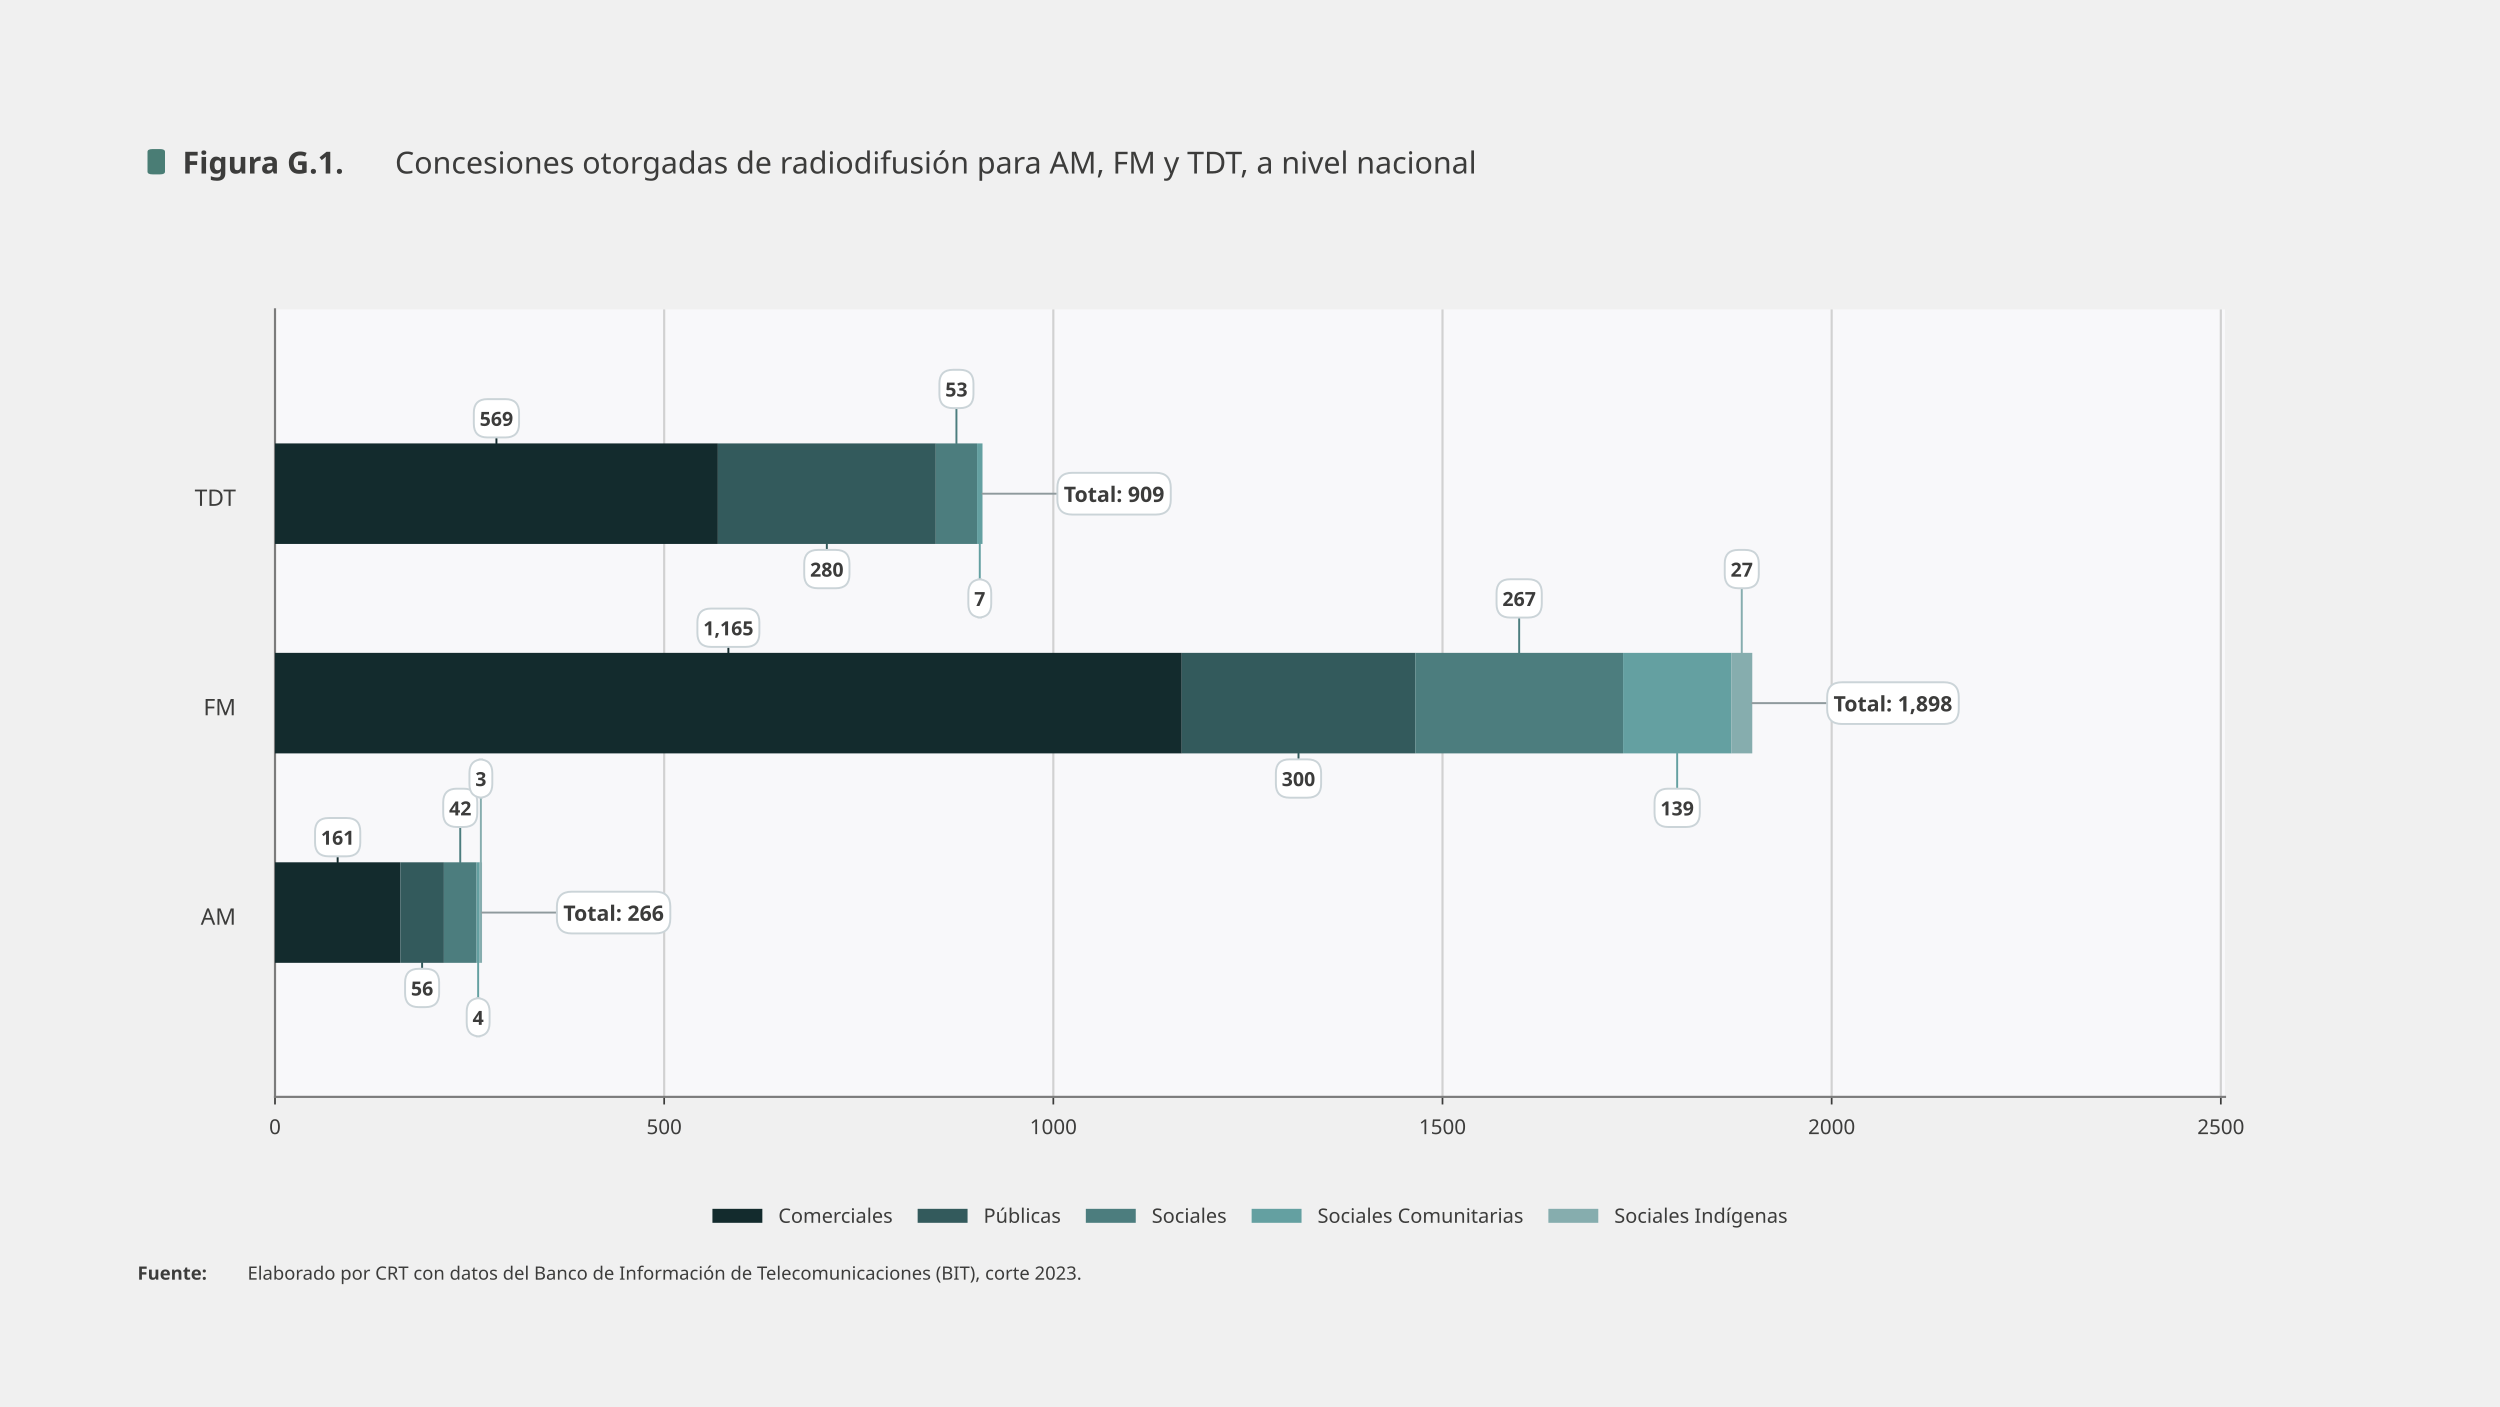
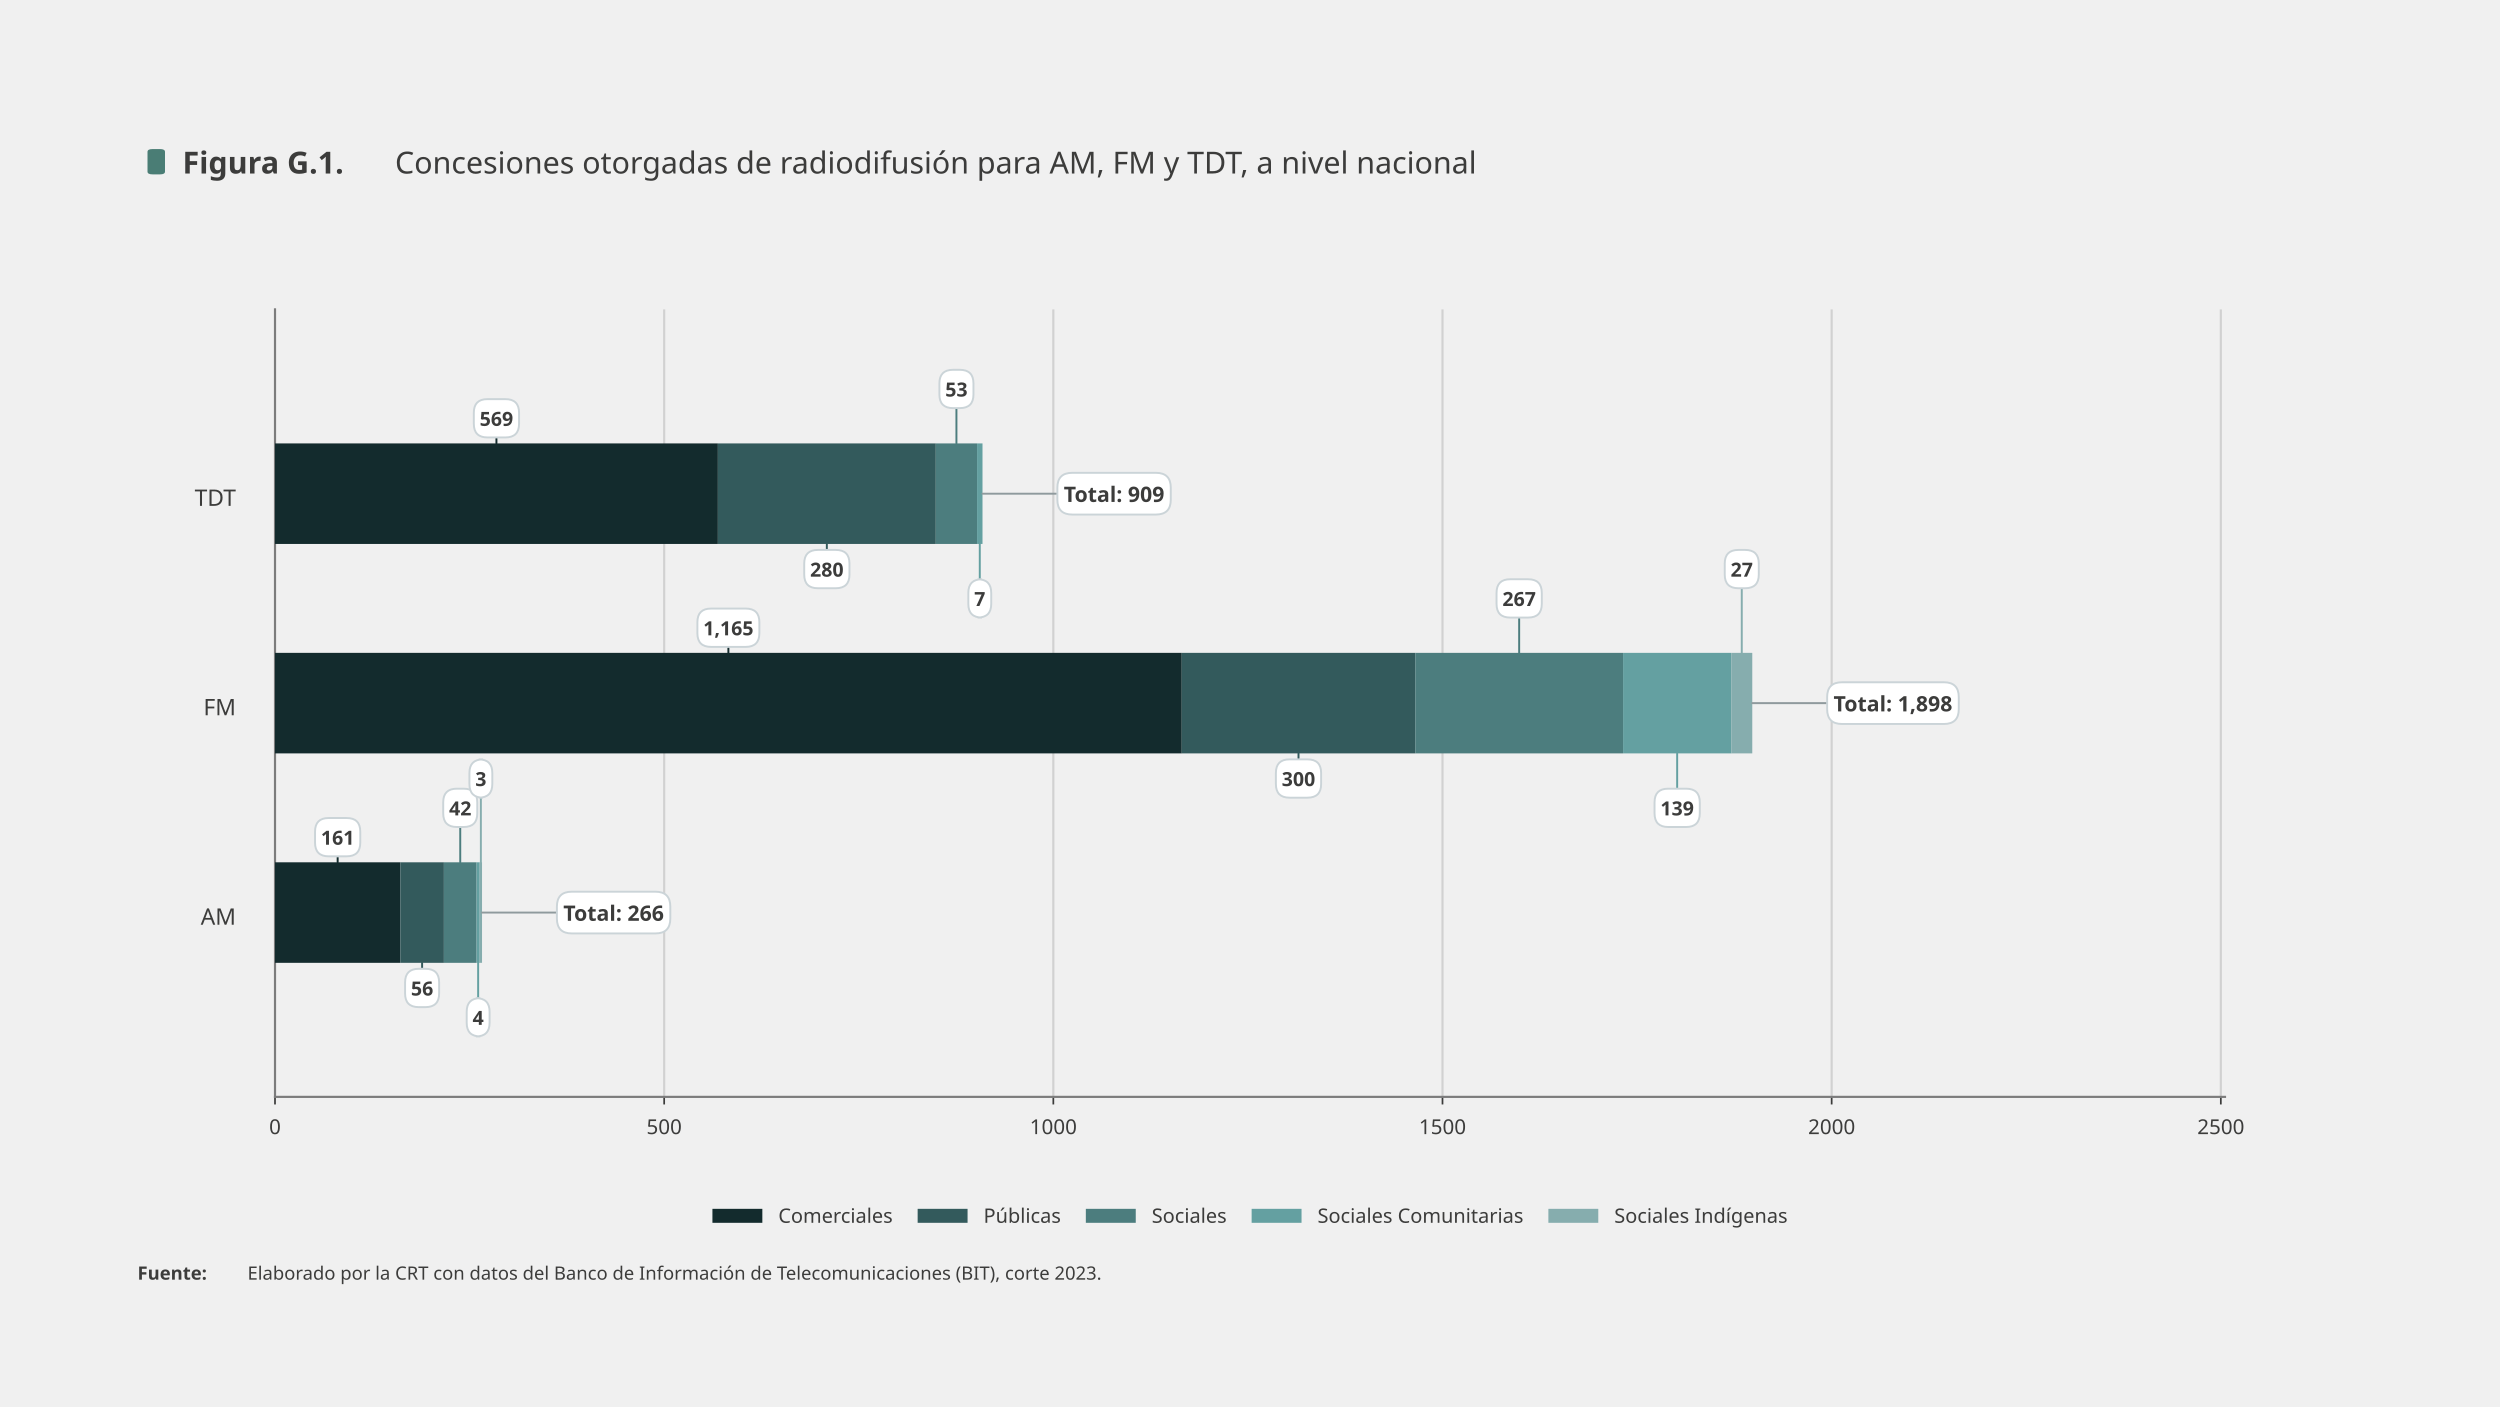
<svg xmlns="http://www.w3.org/2000/svg" xmlns:xlink="http://www.w3.org/1999/xlink" width="1152pt" height="648pt" viewBox="0 0 1152 648" version="1.1">
  <defs>
    <style type="text/css">*{stroke-linejoin: round; stroke-linecap: butt}</style>
  </defs>
  <g id="figure_1">
    <g id="patch_1">
-       <path d="M 0 648  L 1152 648  L 1152 0  L 0 0  z " style="fill: none" />
+       <path d="M 0 648  L 1152 648  L 1152 0  L 0 0  L 0 648  z " style="fill: none" />
    </g>
    <g id="axes_1">
      <g id="patch_2">
-         <path d="M 126.72 505.44  L 1025.28 505.44  L 1025.28 142.56  L 126.72 142.56  z " style="fill: #f8f8fa" />
+         <path d="M 126.72 505.44  L 1025.28 505.44  L 1025.28 142.56  L 126.72 142.56  L 126.72 505.44  z " style="fill: none" />
      </g>
      <g id="matplotlib.axis_1">
        <g id="xtick_1">
          <g id="line2d_1">
            <path d="M 126.72 505.44  L 126.72 142.56  " clip-path="url(#pf62f3b09c0)" style="fill: none; stroke: #d1d1d1; stroke-linecap: square" />
          </g>
          <g id="line2d_2">
            <defs>
              <path id="m3672d4c425" d="M 0 0  L 0 3.5  " style="stroke: #3c3c3b; stroke-width: 0.8" />
            </defs>
            <g>
              <use xlink:href="#m3672d4c425" x="126.72" y="505.44" style="fill: #3c3c3b; stroke: #3c3c3b; stroke-width: 0.8" />
            </g>
          </g>
          <g id="text_1">
            <text style="font-size: 9.5px; font-family: 'Noto Sans'; text-anchor: middle; fill: #3c3c3b" x="126.72" y="522.596" transform="rotate(-0 126.72 522.5955)">0</text>
          </g>
        </g>
        <g id="xtick_2">
          <g id="line2d_3">
            <path d="M 306.048 505.44  L 306.048 142.56  " clip-path="url(#pf62f3b09c0)" style="fill: none; stroke: #d1d1d1; stroke-linecap: square" />
          </g>
          <g id="line2d_4">
            <g>
              <use xlink:href="#m3672d4c425" x="306.048" y="505.44" style="fill: #3c3c3b; stroke: #3c3c3b; stroke-width: 0.8" />
            </g>
          </g>
          <g id="text_2">
            <text style="font-size: 9.5px; font-family: 'Noto Sans'; text-anchor: middle; fill: #3c3c3b" x="306.048" y="522.596" transform="rotate(-0 306.0475 522.5955)">500</text>
          </g>
        </g>
        <g id="xtick_3">
          <g id="line2d_5">
            <path d="M 485.375 505.44  L 485.375 142.56  " clip-path="url(#pf62f3b09c0)" style="fill: none; stroke: #d1d1d1; stroke-linecap: square" />
          </g>
          <g id="line2d_6">
            <g>
              <use xlink:href="#m3672d4c425" x="485.375" y="505.44" style="fill: #3c3c3b; stroke: #3c3c3b; stroke-width: 0.8" />
            </g>
          </g>
          <g id="text_3">
            <text style="font-size: 9.5px; font-family: 'Noto Sans'; text-anchor: middle; fill: #3c3c3b" x="485.375" y="522.596" transform="rotate(-0 485.375 522.5955)">1000</text>
          </g>
        </g>
        <g id="xtick_4">
          <g id="line2d_7">
            <path d="M 664.703 505.44  L 664.703 142.56  " clip-path="url(#pf62f3b09c0)" style="fill: none; stroke: #d1d1d1; stroke-linecap: square" />
          </g>
          <g id="line2d_8">
            <g>
              <use xlink:href="#m3672d4c425" x="664.703" y="505.44" style="fill: #3c3c3b; stroke: #3c3c3b; stroke-width: 0.8" />
            </g>
          </g>
          <g id="text_4">
            <text style="font-size: 9.5px; font-family: 'Noto Sans'; text-anchor: middle; fill: #3c3c3b" x="664.703" y="522.596" transform="rotate(-0 664.7026 522.5955)">1500</text>
          </g>
        </g>
        <g id="xtick_5">
          <g id="line2d_9">
            <path d="M 844.03 505.44  L 844.03 142.56  " clip-path="url(#pf62f3b09c0)" style="fill: none; stroke: #d1d1d1; stroke-linecap: square" />
          </g>
          <g id="line2d_10">
            <g>
              <use xlink:href="#m3672d4c425" x="844.03" y="505.44" style="fill: #3c3c3b; stroke: #3c3c3b; stroke-width: 0.8" />
            </g>
          </g>
          <g id="text_5">
            <text style="font-size: 9.5px; font-family: 'Noto Sans'; text-anchor: middle; fill: #3c3c3b" x="844.03" y="522.596" transform="rotate(-0 844.0301 522.5955)">2000</text>
          </g>
        </g>
        <g id="xtick_6">
          <g id="line2d_11">
            <path d="M 1023.358 505.44  L 1023.358 142.56  " clip-path="url(#pf62f3b09c0)" style="fill: none; stroke: #d1d1d1; stroke-linecap: square" />
          </g>
          <g id="line2d_12">
            <g>
              <use xlink:href="#m3672d4c425" x="1023.358" y="505.44" style="fill: #3c3c3b; stroke: #3c3c3b; stroke-width: 0.8" />
            </g>
          </g>
          <g id="text_6">
            <text style="font-size: 9.5px; font-family: 'Noto Sans'; text-anchor: middle; fill: #3c3c3b" x="1023.358" y="522.596" transform="rotate(-0 1023.358 522.5955)">2500</text>
          </g>
        </g>
      </g>
      <g id="matplotlib.axis_2">
        <g id="ytick_1">
          <g id="line2d_13" />
          <g id="text_7">
            <text style="font-size: 10.5px; font-family: 'Noto Sans'; text-anchor: end; fill: #3c3c3b" x="108.72" y="233.102" transform="rotate(-0 108.72 233.1016)">TDT</text>
          </g>
        </g>
        <g id="ytick_2">
          <g id="line2d_14" />
          <g id="text_8">
            <text style="font-size: 10.5px; font-family: 'Noto Sans'; text-anchor: end; fill: #3c3c3b" x="108.72" y="329.612" transform="rotate(-0 108.72 329.6123)">FM</text>
          </g>
        </g>
        <g id="ytick_3">
          <g id="line2d_15" />
          <g id="text_9">
            <text style="font-size: 10.5px; font-family: 'Noto Sans'; text-anchor: end; fill: #3c3c3b" x="108.72" y="426.123" transform="rotate(-0 108.72 426.1229)">AM</text>
          </g>
        </g>
      </g>
      <g id="patch_3">
        <path d="M 126.72 505.44  L 126.72 142.56  " style="fill: none; stroke: #7c7c7c; stroke-linejoin: miter; stroke-linecap: square" />
      </g>
      <g id="patch_4">
        <path d="M 126.72 505.44  L 1025.28 505.44  " style="fill: none; stroke: #7c7c7c; stroke-linejoin: miter; stroke-linecap: square" />
      </g>
      <g id="patch_5">
        <path d="M 126.72 443.673  L 184.463 443.673  L 184.463 397.348  L 126.72 397.348  z " clip-path="url(#pf62f3b09c0)" style="fill: #132b2d" />
      </g>
      <g id="patch_6">
        <path d="M 126.72 347.163  L 544.553 347.163  L 544.553 300.837  L 126.72 300.837  z " clip-path="url(#pf62f3b09c0)" style="fill: #132b2d" />
      </g>
      <g id="patch_7">
        <path d="M 126.72 250.652  L 330.795 250.652  L 330.795 204.327  L 126.72 204.327  z " clip-path="url(#pf62f3b09c0)" style="fill: #132b2d" />
      </g>
      <g id="patch_8">
        <path d="M 184.463 443.673  L 204.548 443.673  L 204.548 397.348  L 184.463 397.348  z " clip-path="url(#pf62f3b09c0)" style="fill: #335a5c" />
      </g>
      <g id="patch_9">
        <path d="M 544.553 347.163  L 652.15 347.163  L 652.15 300.837  L 544.553 300.837  z " clip-path="url(#pf62f3b09c0)" style="fill: #335a5c" />
      </g>
      <g id="patch_10">
        <path d="M 330.795 250.652  L 431.218 250.652  L 431.218 204.327  L 330.795 204.327  z " clip-path="url(#pf62f3b09c0)" style="fill: #335a5c" />
      </g>
      <g id="patch_11">
        <path d="M 204.548 443.673  L 219.612 443.673  L 219.612 397.348  L 204.548 397.348  z " clip-path="url(#pf62f3b09c0)" style="fill: #4c7d7e" />
      </g>
      <g id="patch_12">
        <path d="M 652.15 347.163  L 747.911 347.163  L 747.911 300.837  L 652.15 300.837  z " clip-path="url(#pf62f3b09c0)" style="fill: #4c7d7e" />
      </g>
      <g id="patch_13">
        <path d="M 431.218 250.652  L 450.227 250.652  L 450.227 204.327  L 431.218 204.327  z " clip-path="url(#pf62f3b09c0)" style="fill: #4c7d7e" />
      </g>
      <g id="patch_14">
        <path d="M 219.612 443.673  L 221.046 443.673  L 221.046 397.348  L 219.612 397.348  z " clip-path="url(#pf62f3b09c0)" style="fill: #64a0a1" />
      </g>
      <g id="patch_15">
        <path d="M 747.911 347.163  L 797.764 347.163  L 797.764 300.837  L 747.911 300.837  z " clip-path="url(#pf62f3b09c0)" style="fill: #64a0a1" />
      </g>
      <g id="patch_16">
        <path d="M 450.227 250.652  L 452.737 250.652  L 452.737 204.327  L 450.227 204.327  z " clip-path="url(#pf62f3b09c0)" style="fill: #64a0a1" />
      </g>
      <g id="patch_17">
        <path d="M 221.046 443.673  L 222.122 443.673  L 222.122 397.348  L 221.046 397.348  z " clip-path="url(#pf62f3b09c0)" style="fill: #86adae" />
      </g>
      <g id="patch_18">
        <path d="M 797.764 347.163  L 807.447 347.163  L 807.447 300.837  L 797.764 300.837  z " clip-path="url(#pf62f3b09c0)" style="fill: #86adae" />
      </g>
      <g id="patch_19">
        <path d="M 452.737 250.652  L 452.737 250.652  L 452.737 204.327  L 452.737 204.327  z " clip-path="url(#pf62f3b09c0)" style="fill: #86adae" />
      </g>
      <g id="legend_1">
        <g id="patch_20">
          <path d="M 328.286 563.472  L 351.286 563.472  L 351.286 557.032  L 328.286 557.032  z " style="fill: #132b2d" />
        </g>
        <g id="text_10">
          <text style="font-size: 9.2px; font-family: 'Noto Sans'; text-anchor: start; fill: #3c3c3b" x="358.646" y="563.472" transform="rotate(-0 358.6457 563.4716)">Comerciales</text>
        </g>
        <g id="patch_21">
          <path d="M 422.853 563.472  L 445.853 563.472  L 445.853 557.032  L 422.853 557.032  z " style="fill: #335a5c" />
        </g>
        <g id="text_11">
          <text style="font-size: 9.2px; font-family: 'Noto Sans'; text-anchor: start; fill: #3c3c3b" x="453.213" y="563.472" transform="rotate(-0 453.2131 563.4716)">Públicas</text>
        </g>
        <g id="patch_22">
          <path d="M 500.353 563.472  L 523.353 563.472  L 523.353 557.032  L 500.353 557.032  z " style="fill: #4c7d7e" />
        </g>
        <g id="text_12">
          <text style="font-size: 9.2px; font-family: 'Noto Sans'; text-anchor: start; fill: #3c3c3b" x="530.713" y="563.472" transform="rotate(-0 530.713 563.4716)">Sociales</text>
        </g>
        <g id="patch_23">
          <path d="M 576.75 563.472  L 599.75 563.472  L 599.75 557.032  L 576.75 557.032  z " style="fill: #64a0a1" />
        </g>
        <g id="text_13">
          <text style="font-size: 9.2px; font-family: 'Noto Sans'; text-anchor: start; fill: #3c3c3b" x="607.11" y="563.472" transform="rotate(-0 607.1104 563.4716)">Sociales Comunitarias</text>
        </g>
        <g id="patch_24">
          <path d="M 713.488 563.472  L 736.488 563.472  L 736.488 557.032  L 713.488 557.032  z " style="fill: #86adae" />
        </g>
        <g id="text_14">
          <text style="font-size: 9.2px; font-family: 'Noto Sans'; text-anchor: start; fill: #3c3c3b" x="743.848" y="563.472" transform="rotate(-0 743.8483 563.4716)">Sociales Indígenas</text>
        </g>
      </g>
      <g id="patch_25">
        <path d="M 228.757 202.022  Q 228.757 203.175 228.757 204.327  " style="fill: none; stroke: #132b2d; stroke-width: 0.9; stroke-linecap: round" />
      </g>
      <g id="text_15">
        <g id="patch_26">
          <path d="M 224.635 201.575  L 232.88 201.575  Q 239.18 201.575 239.18 195.275  L 239.18 190.217  Q 239.18 183.917 232.88 183.917  L 224.635 183.917  Q 218.335 183.917 218.335 190.217  L 218.335 195.275  Q 218.335 201.575 224.635 201.575  z " style="fill: #ffffff; stroke: #cbd4d8; stroke-width: 0.9; stroke-linejoin: miter" />
        </g>
        <text style="font-weight: 700; font-size: 9px; font-family: 'Noto Sans'; text-anchor: middle; fill: #3c3c3b" x="228.757" y="196.238" transform="rotate(-0 228.7574 196.2375)">569</text>
      </g>
      <g id="patch_27">
        <path d="M 381.006 252.956  Q 381.006 251.804 381.006 250.652  " style="fill: none; stroke: #335a5c; stroke-width: 0.9; stroke-linecap: round" />
      </g>
      <g id="text_16">
        <g id="patch_28">
          <path d="M 376.884 271.062  L 385.129 271.062  Q 391.429 271.062 391.429 264.762  L 391.429 259.704  Q 391.429 253.404 385.129 253.404  L 376.884 253.404  Q 370.584 253.404 370.584 259.704  L 370.584 264.762  Q 370.584 271.062 376.884 271.062  z " style="fill: #ffffff; stroke: #cbd4d8; stroke-width: 0.9; stroke-linejoin: miter" />
        </g>
        <text style="font-weight: 700; font-size: 9px; font-family: 'Noto Sans'; text-anchor: middle; fill: #3c3c3b" x="381.006" y="265.725" transform="rotate(-0 381.0064 265.7252)">280</text>
      </g>
      <g id="patch_29">
        <path d="M 440.722 188.512  Q 440.722 196.419 440.722 204.327  " style="fill: none; stroke: #4c7d7e; stroke-width: 0.9; stroke-linecap: round" />
      </g>
      <g id="text_17">
        <g id="patch_30">
          <path d="M 439.174 188.063  L 442.271 188.063  Q 448.571 188.063 448.571 181.763  L 448.571 176.705  Q 448.571 170.405 442.271 170.405  L 439.174 170.405  Q 432.874 170.405 432.874 176.705  L 432.874 181.763  Q 432.874 188.063 439.174 188.063  z " style="fill: #ffffff; stroke: #cbd4d8; stroke-width: 0.9; stroke-linejoin: miter" />
        </g>
        <text style="font-weight: 700; font-size: 9px; font-family: 'Noto Sans'; text-anchor: middle; fill: #3c3c3b" x="440.722" y="182.726" transform="rotate(-0 440.7225 182.726)">53</text>
      </g>
      <g id="patch_31">
        <path d="M 451.482 267.367  Q 451.482 259.01 451.482 250.652  " style="fill: none; stroke: #64a0a1; stroke-width: 0.9; stroke-linecap: round" />
      </g>
      <g id="text_18">
        <g id="patch_32">
          <path d="M 452.508 284.574  L 450.456 284.574  Q 456.756 284.574 456.756 278.274  L 456.756 273.216  Q 456.756 266.916 450.456 266.916  L 452.508 266.916  Q 446.208 266.916 446.208 273.216  L 446.208 278.274  Q 446.208 284.574 452.508 284.574  z " style="fill: #ffffff; stroke: #cbd4d8; stroke-width: 0.9; stroke-linejoin: miter" />
        </g>
        <text style="font-weight: 700; font-size: 9px; font-family: 'Noto Sans'; text-anchor: middle; fill: #3c3c3b" x="451.482" y="279.237" transform="rotate(-0 451.4821 279.2367)">7</text>
      </g>
      <g id="patch_33">
        <path d="M 486.785 227.489  Q 469.761 227.489 452.737 227.489  " style="fill: none; stroke: #8f9a9d; stroke-width: 0.9; stroke-linecap: round" />
      </g>
      <g id="text_19">
        <g id="patch_34">
          <path d="M 494.097 237.103  L 532.634 237.103  Q 539.494 237.103 539.494 230.243  L 539.494 224.736  Q 539.494 217.876 532.634 217.876  L 494.097 217.876  Q 487.237 217.876 487.237 224.736  L 487.237 230.243  Q 487.237 237.103 494.097 237.103  z " style="fill: #ffffff; stroke: #cbd4d8; stroke-width: 0.9; stroke-linejoin: miter" />
        </g>
        <text style="font-weight: 700; font-size: 9.8px; font-family: 'Noto Sans'; text-anchor: start; fill: #3c3c3b" x="490.177" y="231.292" transform="rotate(-0 490.1774 231.2918)">Total: 909</text>
      </g>
      <g id="patch_35">
        <path d="M 335.637 298.533  Q 335.637 299.685 335.637 300.837  " style="fill: none; stroke: #132b2d; stroke-width: 0.9; stroke-linecap: round" />
      </g>
      <g id="text_20">
        <g id="patch_36">
          <path d="M 327.658 298.085  L 343.616 298.085  Q 349.916 298.085 349.916 291.785  L 349.916 286.727  Q 349.916 280.427 343.616 280.427  L 327.658 280.427  Q 321.358 280.427 321.358 286.727  L 321.358 291.785  Q 321.358 298.085 327.658 298.085  z " style="fill: #ffffff; stroke: #cbd4d8; stroke-width: 0.9; stroke-linejoin: miter" />
        </g>
        <text style="font-weight: 700; font-size: 9px; font-family: 'Noto Sans'; text-anchor: middle; fill: #3c3c3b" x="335.637" y="292.748" transform="rotate(-0 335.6366 292.7482)">1,165</text>
      </g>
      <g id="patch_37">
        <path d="M 598.351 349.467  Q 598.351 348.315 598.351 347.163  " style="fill: none; stroke: #335a5c; stroke-width: 0.9; stroke-linecap: round" />
      </g>
      <g id="text_21">
        <g id="patch_38">
          <path d="M 594.229 367.573  L 602.474 367.573  Q 608.774 367.573 608.774 361.273  L 608.774 356.215  Q 608.774 349.915 602.474 349.915  L 594.229 349.915  Q 587.929 349.915 587.929 356.215  L 587.929 361.273  Q 587.929 367.573 594.229 367.573  z " style="fill: #ffffff; stroke: #cbd4d8; stroke-width: 0.9; stroke-linejoin: miter" />
        </g>
        <text style="font-weight: 700; font-size: 9px; font-family: 'Noto Sans'; text-anchor: middle; fill: #3c3c3b" x="598.351" y="362.236" transform="rotate(-0 598.3514 362.2358)">300</text>
      </g>
      <g id="patch_39">
        <path d="M 700.03 285.023  Q 700.03 292.93 700.03 300.837  " style="fill: none; stroke: #4c7d7e; stroke-width: 0.9; stroke-linecap: round" />
      </g>
      <g id="text_22">
        <g id="patch_40">
          <path d="M 695.908 284.574  L 704.153 284.574  Q 710.453 284.574 710.453 278.274  L 710.453 273.216  Q 710.453 266.916 704.153 266.916  L 695.908 266.916  Q 689.608 266.916 689.608 273.216  L 689.608 278.274  Q 689.608 284.574 695.908 284.574  z " style="fill: #ffffff; stroke: #cbd4d8; stroke-width: 0.9; stroke-linejoin: miter" />
        </g>
        <text style="font-weight: 700; font-size: 9px; font-family: 'Noto Sans'; text-anchor: middle; fill: #3c3c3b" x="700.03" y="279.237" transform="rotate(-0 700.0301 279.2367)">267</text>
      </g>
      <g id="patch_41">
        <path d="M 772.837 362.977  Q 772.837 355.07 772.837 347.163  " style="fill: none; stroke: #64a0a1; stroke-width: 0.9; stroke-linecap: round" />
      </g>
      <g id="text_23">
        <g id="patch_42">
          <path d="M 768.715 381.084  L 776.959 381.084  Q 783.259 381.084 783.259 374.784  L 783.259 369.726  Q 783.259 363.426 776.959 363.426  L 768.715 363.426  Q 762.415 363.426 762.415 369.726  L 762.415 374.784  Q 762.415 381.084 768.715 381.084  z " style="fill: #ffffff; stroke: #cbd4d8; stroke-width: 0.9; stroke-linejoin: miter" />
        </g>
        <text style="font-weight: 700; font-size: 9px; font-family: 'Noto Sans'; text-anchor: middle; fill: #3c3c3b" x="772.837" y="375.747" transform="rotate(-0 772.8371 375.7473)">139</text>
      </g>
      <g id="patch_43">
        <path d="M 802.605 271.512  Q 802.605 286.175 802.605 300.837  " style="fill: none; stroke: #86adae; stroke-width: 0.9; stroke-linecap: round" />
      </g>
      <g id="text_24">
        <g id="patch_44">
          <path d="M 801.057 271.062  L 804.154 271.062  Q 810.454 271.062 810.454 264.762  L 810.454 259.704  Q 810.454 253.404 804.154 253.404  L 801.057 253.404  Q 794.757 253.404 794.757 259.704  L 794.757 264.762  Q 794.757 271.062 801.057 271.062  z " style="fill: #ffffff; stroke: #cbd4d8; stroke-width: 0.9; stroke-linejoin: miter" />
        </g>
        <text style="font-weight: 700; font-size: 9px; font-family: 'Noto Sans'; text-anchor: middle; fill: #3c3c3b" x="802.605" y="265.725" transform="rotate(-0 802.6054 265.7252)">27</text>
      </g>
      <g id="patch_45">
        <path d="M 841.495 324  Q 824.471 324 807.447 324  " style="fill: none; stroke: #8f9a9d; stroke-width: 0.9; stroke-linecap: round" />
      </g>
      <g id="text_25">
        <g id="patch_46">
          <path d="M 848.807 333.614  L 895.743 333.614  Q 902.603 333.614 902.603 326.754  L 902.603 321.246  Q 902.603 314.386 895.743 314.386  L 848.807 314.386  Q 841.947 314.386 841.947 321.246  L 841.947 326.754  Q 841.947 333.614 848.807 333.614  z " style="fill: #ffffff; stroke: #cbd4d8; stroke-width: 0.9; stroke-linejoin: miter" />
        </g>
        <text style="font-weight: 700; font-size: 9.8px; font-family: 'Noto Sans'; text-anchor: start; fill: #3c3c3b" x="844.887" y="327.802" transform="rotate(-0 844.8873 327.8024)">Total: 1,898</text>
      </g>
      <g id="patch_47">
        <path d="M 155.592 395.044  Q 155.592 396.196 155.592 397.348  " style="fill: none; stroke: #132b2d; stroke-width: 0.9; stroke-linecap: round" />
      </g>
      <g id="text_26">
        <g id="patch_48">
          <path d="M 151.469 394.596  L 159.714 394.596  Q 166.014 394.596 166.014 388.296  L 166.014 383.238  Q 166.014 376.938 159.714 376.938  L 151.469 376.938  Q 145.169 376.938 145.169 383.238  L 145.169 388.296  Q 145.169 394.596 151.469 394.596  z " style="fill: #ffffff; stroke: #cbd4d8; stroke-width: 0.9; stroke-linejoin: miter" />
        </g>
        <text style="font-weight: 700; font-size: 9px; font-family: 'Noto Sans'; text-anchor: middle; fill: #3c3c3b" x="155.592" y="389.259" transform="rotate(-0 155.5917 389.2588)">161</text>
      </g>
      <g id="patch_49">
        <path d="M 194.506 445.978  Q 194.506 444.825 194.506 443.673  " style="fill: none; stroke: #335a5c; stroke-width: 0.9; stroke-linecap: round" />
      </g>
      <g id="text_27">
        <g id="patch_50">
          <path d="M 192.958 464.083  L 196.054 464.083  Q 202.354 464.083 202.354 457.783  L 202.354 452.725  Q 202.354 446.425 196.054 446.425  L 192.958 446.425  Q 186.658 446.425 186.658 452.725  L 186.658 457.783  Q 186.658 464.083 192.958 464.083  z " style="fill: #ffffff; stroke: #cbd4d8; stroke-width: 0.9; stroke-linejoin: miter" />
        </g>
        <text style="font-weight: 700; font-size: 9px; font-family: 'Noto Sans'; text-anchor: middle; fill: #3c3c3b" x="194.506" y="458.746" transform="rotate(-0 194.5058 458.7465)">56</text>
      </g>
      <g id="patch_51">
        <path d="M 212.08 381.533  Q 212.08 389.441 212.08 397.348  " style="fill: none; stroke: #4c7d7e; stroke-width: 0.9; stroke-linecap: round" />
      </g>
      <g id="text_28">
        <g id="patch_52">
          <path d="M 210.532 381.084  L 213.628 381.084  Q 219.928 381.084 219.928 374.784  L 219.928 369.726  Q 219.928 363.426 213.628 363.426  L 210.532 363.426  Q 204.232 363.426 204.232 369.726  L 204.232 374.784  Q 204.232 381.084 210.532 381.084  z " style="fill: #ffffff; stroke: #cbd4d8; stroke-width: 0.9; stroke-linejoin: miter" />
        </g>
        <text style="font-weight: 700; font-size: 9px; font-family: 'Noto Sans'; text-anchor: middle; fill: #3c3c3b" x="212.08" y="375.747" transform="rotate(-0 212.0799 375.7473)">42</text>
      </g>
      <g id="patch_53">
        <path d="M 220.329 460.388  Q 220.329 452.031 220.329 443.673  " style="fill: none; stroke: #64a0a1; stroke-width: 0.9; stroke-linecap: round" />
      </g>
      <g id="text_29">
        <g id="patch_54">
          <path d="M 221.355 477.595  L 219.303 477.595  Q 225.603 477.595 225.603 471.295  L 225.603 466.237  Q 225.603 459.937 219.303 459.937  L 221.355 459.937  Q 215.055 459.937 215.055 466.237  L 215.055 471.295  Q 215.055 477.595 221.355 477.595  z " style="fill: #ffffff; stroke: #cbd4d8; stroke-width: 0.9; stroke-linejoin: miter" />
        </g>
        <text style="font-weight: 700; font-size: 9px; font-family: 'Noto Sans'; text-anchor: middle; fill: #3c3c3b" x="220.329" y="472.258" transform="rotate(-0 220.329 472.258)">4</text>
      </g>
      <g id="patch_55">
        <path d="M 221.584 367.127  Q 221.584 382.238 221.584 397.348  " style="fill: none; stroke: #86adae; stroke-width: 0.9; stroke-linecap: round" />
      </g>
      <g id="text_30">
        <g id="patch_56">
          <path d="M 222.61 367.573  L 220.558 367.573  Q 226.858 367.573 226.858 361.273  L 226.858 356.215  Q 226.858 349.915 220.558 349.915  L 222.61 349.915  Q 216.31 349.915 216.31 356.215  L 216.31 361.273  Q 216.31 367.573 222.61 367.573  z " style="fill: #ffffff; stroke: #cbd4d8; stroke-width: 0.9; stroke-linejoin: miter" />
        </g>
        <text style="font-weight: 700; font-size: 9px; font-family: 'Noto Sans'; text-anchor: middle; fill: #3c3c3b" x="221.584" y="362.236" transform="rotate(-0 221.5843 362.2358)">3</text>
      </g>
      <g id="patch_57">
        <path d="M 256.17 420.511  Q 239.146 420.511 222.122 420.511  " style="fill: none; stroke: #8f9a9d; stroke-width: 0.9; stroke-linecap: round" />
      </g>
      <g id="text_31">
        <g id="patch_58">
          <path d="M 263.482 430.124  L 302.019 430.124  Q 308.879 430.124 308.879 423.264  L 308.879 417.757  Q 308.879 410.897 302.019 410.897  L 263.482 410.897  Q 256.622 410.897 256.622 417.757  L 256.622 423.264  Q 256.622 430.124 263.482 430.124  z " style="fill: #ffffff; stroke: #cbd4d8; stroke-width: 0.9; stroke-linejoin: miter" />
        </g>
        <text style="font-weight: 700; font-size: 9.8px; font-family: 'Noto Sans'; text-anchor: start; fill: #3c3c3b" x="259.562" y="424.313" transform="rotate(-0 259.5622 424.313)">Total: 266</text>
      </g>
    </g>
    <g id="text_32">
      <text style="font-weight: 700; font-size: 14px; font-family: 'Noto Sans'; text-anchor: start; fill: #3c3c3b" x="84.096" y="79.952" transform="rotate(-0 84.096 79.952)">Figura G.1.</text>
    </g>
    <g id="text_33">
      <text style="font-weight: 500; font-size: 14px; font-family: 'Noto Sans'; text-anchor: start; fill: #3c3c3b" x="182.016" y="79.952" transform="rotate(-0 182.016 79.952)">Concesiones otorgadas de radiodifusión para AM, FM y TDT, a nivel nacional</text>
    </g>
    <g id="text_34">
      <text style="font-weight: 700; font-size: 8.5px; font-family: 'Noto Sans'; text-anchor: start; fill: #3c3c3b" x="63.36" y="589.68" transform="rotate(-0 63.36 589.68)">Fuente:</text>
    </g>
    <g id="text_35">
-       <text style="font-size: 8.5px; font-family: 'Noto Sans'; text-anchor: start; fill: #3c3c3b" x="114.048" y="589.68" transform="rotate(-0 114.048 589.68)">Elaborado por CRT con datos del Banco de Información de Telecomunicaciones (BIT), corte 2023.</text>
+       <text style="font-size: 8.5px; font-family: 'Noto Sans'; text-anchor: start; fill: #3c3c3b" x="114.048" y="589.68" transform="rotate(-0 114.048 589.68)">Elaborado por la CRT con datos del Banco de Información de Telecomunicaciones (BIT), corte 2023.</text>
    </g>
    <g id="patch_59">
      <path d="M 70.272 80.352  L 73.728 80.352  Q 76.032 80.352 76.032 79.056  L 76.032 69.984  Q 76.032 68.688 73.728 68.688  L 70.272 68.688  Q 67.968 68.688 67.968 69.984  L 67.968 79.056  Q 67.968 80.352 70.272 80.352  z " style="fill: #4a7d75" />
    </g>
  </g>
  <defs>
    <clipPath id="pf62f3b09c0">
      <rect x="126.72" y="142.56" width="898.56" height="362.88" />
    </clipPath>
  </defs>
</svg>
